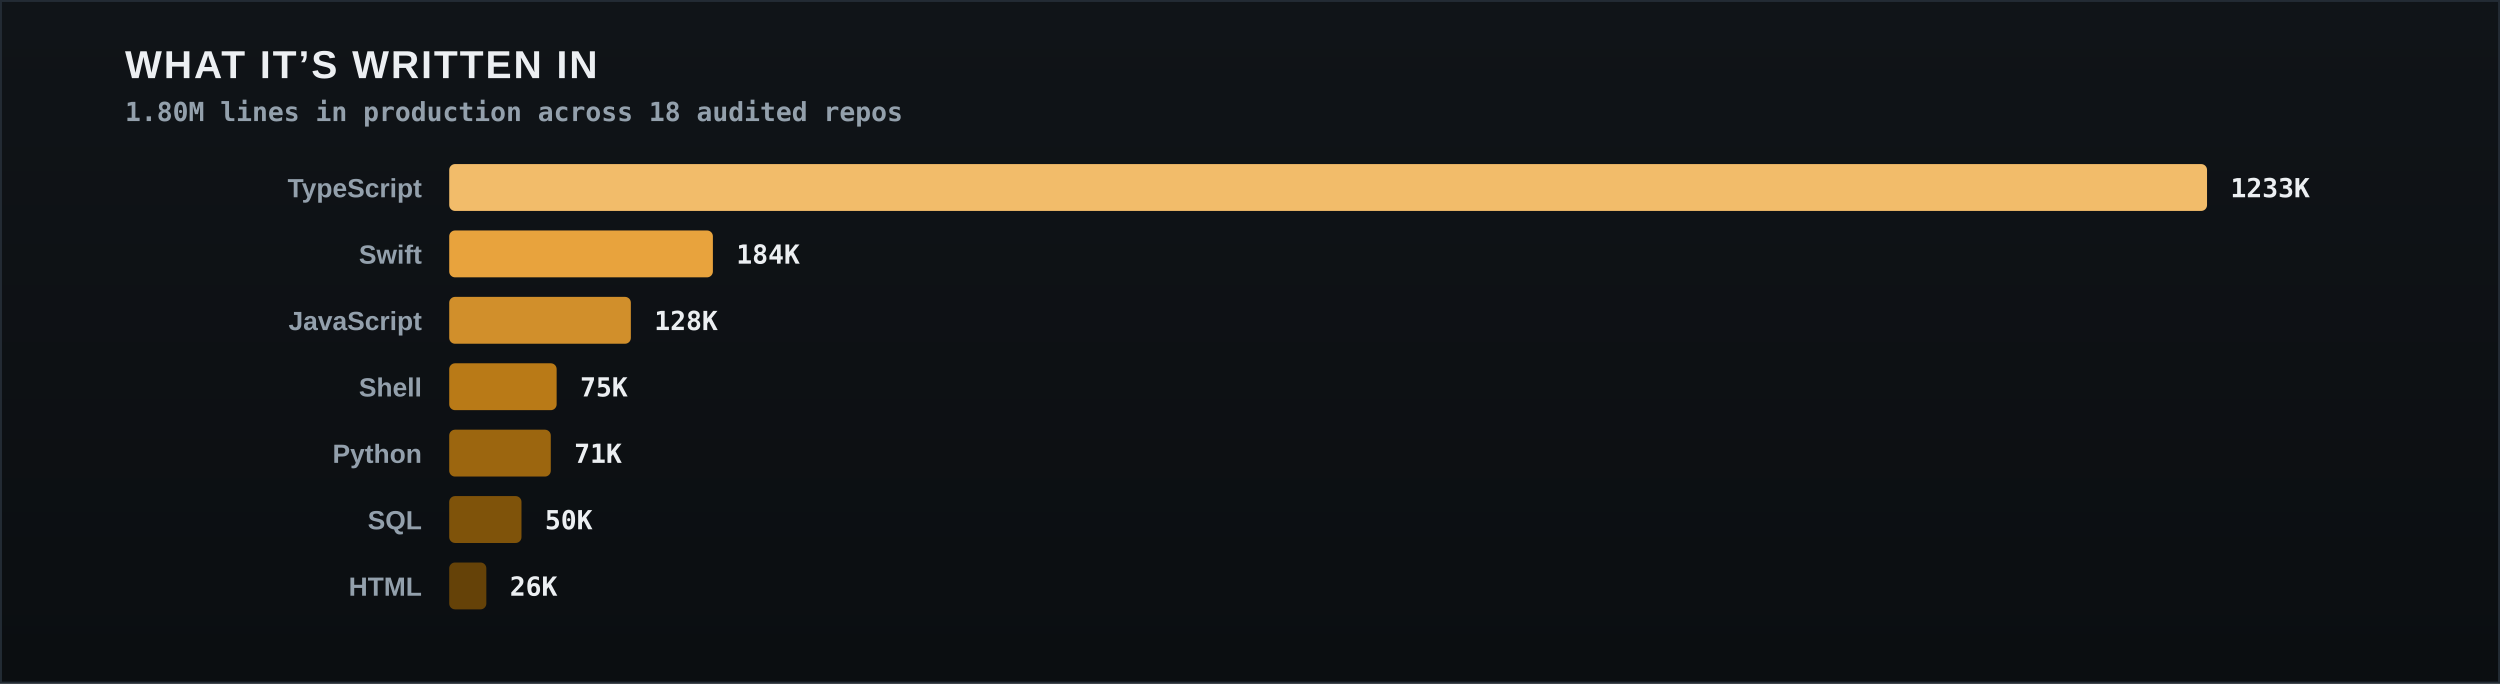
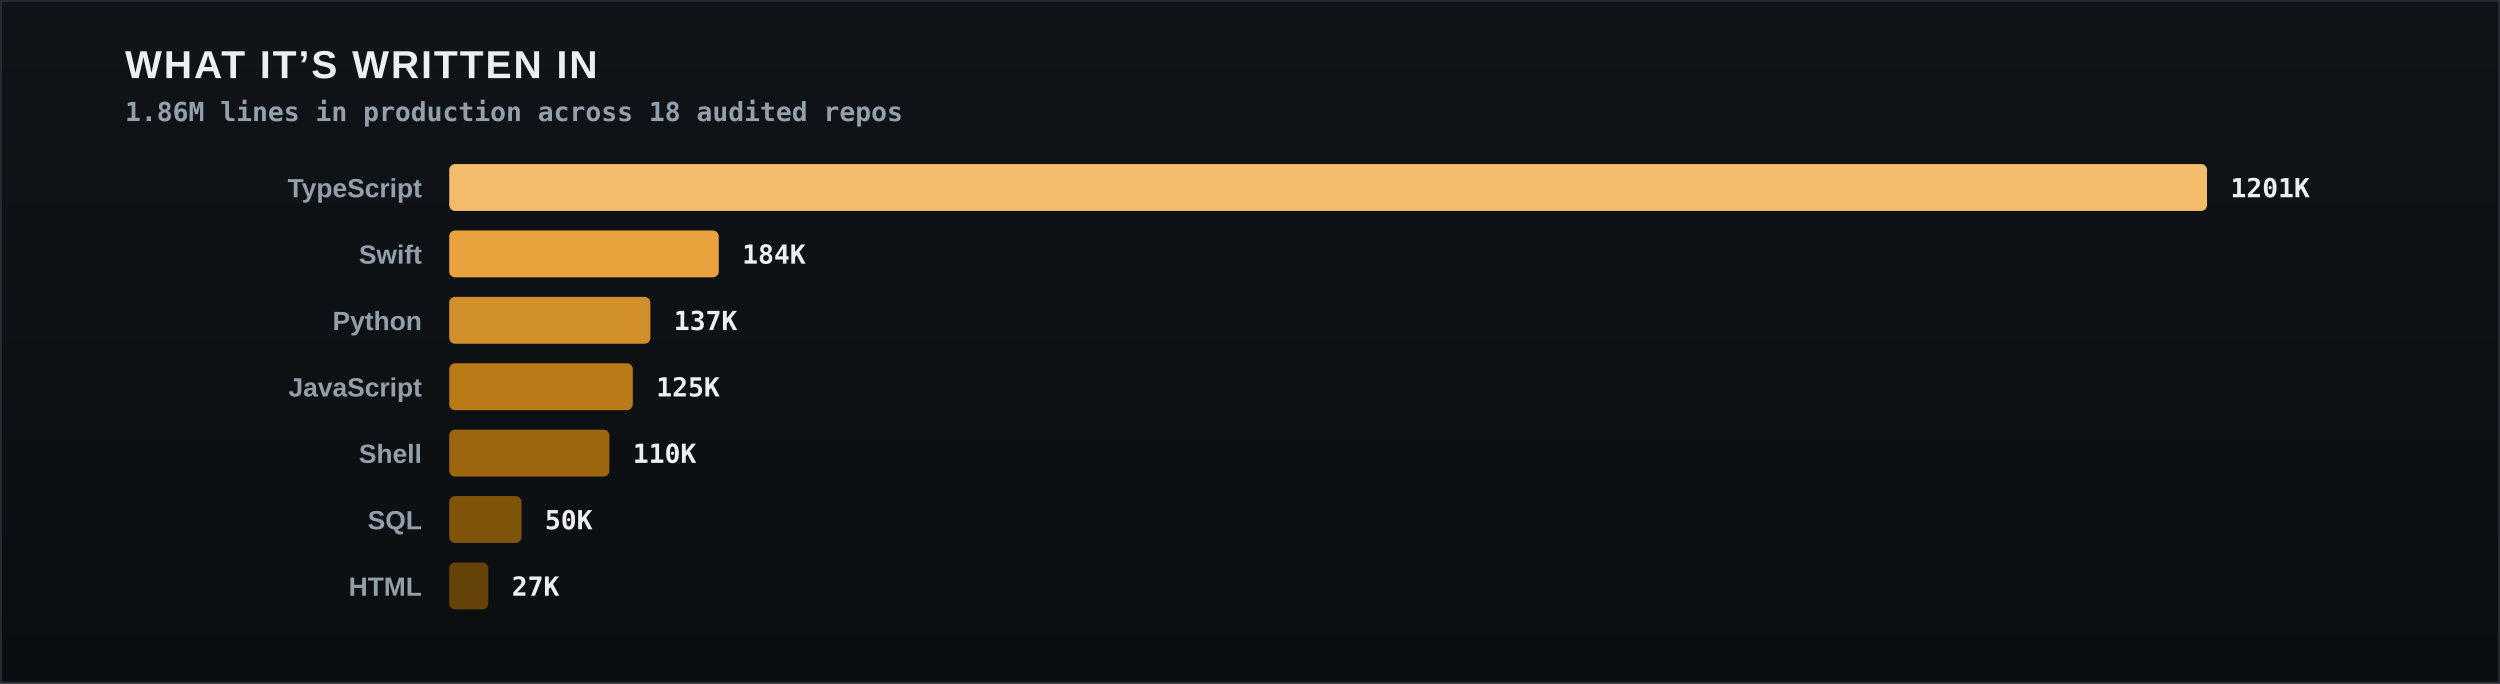
- <svg xmlns="http://www.w3.org/2000/svg" width="1280" height="350" viewBox="0 0 1280 350" role="img" aria-label="Lines of code by language: TypeScript 1232K, Swift 184K, JavaScript 127K, Shell 75K, Python 71K, SQL 50K">
+ <svg xmlns="http://www.w3.org/2000/svg" width="1280" height="350" viewBox="0 0 1280 350" role="img" aria-label="Lines of code by language: TypeScript 1200K, Swift 184K, Python 136K, JavaScript 125K, Shell 109K, SQL 49K">
  <defs>
    <linearGradient id="g" x1="0" y1="0" x2="0" y2="1">
      <stop offset="0" stop-color="#101418" />
      <stop offset="1" stop-color="#0b0e11" />
    </linearGradient>
  </defs>
  <rect width="1280" height="350" fill="url(#g)" />
  <rect x="0.5" y="0.5" width="1279" height="349" fill="none" stroke="#232b34" />
  <text x="64" y="40" font-family="Avenir Next, Helvetica Neue, Arial, sans-serif" font-size="20" font-weight="700" letter-spacing="1" fill="#eceff2">WHAT IT’S WRITTEN IN</text>
-   <text x="64" y="62" font-family="SF Mono, Menlo, Consolas, monospace" font-size="13.5" font-weight="600" fill="#93a0ac">1.80M lines in production across 18 audited repos</text>
+   <text x="64" y="62" font-family="SF Mono, Menlo, Consolas, monospace" font-size="13.5" font-weight="600" fill="#93a0ac">1.86M lines in production across 18 audited repos</text>
  <text x="216" y="101" font-family="Avenir Next, Helvetica Neue, Arial, sans-serif" font-size="13.5" font-weight="600" fill="#93a0ac" text-anchor="end">TypeScript</text>
  <rect x="230" y="84" width="900" height="24" rx="3" fill="#f2bc6a" />
-   <text x="1142" y="101" font-family="SF Mono, Menlo, Consolas, monospace" font-size="13.5" font-weight="600" fill="#eceff2">1233K</text>
+   <text x="1142" y="101" font-family="SF Mono, Menlo, Consolas, monospace" font-size="13.5" font-weight="600" fill="#eceff2">1201K</text>
  <text x="216" y="135" font-family="Avenir Next, Helvetica Neue, Arial, sans-serif" font-size="13.5" font-weight="600" fill="#93a0ac" text-anchor="end">Swift</text>
-   <rect x="230" y="118" width="135" height="24" rx="3" fill="#e8a33d" />
-   <text x="377" y="135" font-family="SF Mono, Menlo, Consolas, monospace" font-size="13.5" font-weight="600" fill="#eceff2">184K</text>
-   <text x="216" y="169" font-family="Avenir Next, Helvetica Neue, Arial, sans-serif" font-size="13.5" font-weight="600" fill="#93a0ac" text-anchor="end">JavaScript</text>
-   <rect x="230" y="152" width="93" height="24" rx="3" fill="#d18f2b" />
-   <text x="335" y="169" font-family="SF Mono, Menlo, Consolas, monospace" font-size="13.5" font-weight="600" fill="#eceff2">128K</text>
-   <text x="216" y="203" font-family="Avenir Next, Helvetica Neue, Arial, sans-serif" font-size="13.5" font-weight="600" fill="#93a0ac" text-anchor="end">Shell</text>
-   <rect x="230" y="186" width="55" height="24" rx="3" fill="#b97a17" />
-   <text x="297" y="203" font-family="SF Mono, Menlo, Consolas, monospace" font-size="13.5" font-weight="600" fill="#eceff2">75K</text>
-   <text x="216" y="237" font-family="Avenir Next, Helvetica Neue, Arial, sans-serif" font-size="13.5" font-weight="600" fill="#93a0ac" text-anchor="end">Python</text>
-   <rect x="230" y="220" width="52" height="24" rx="3" fill="#9c660f" />
-   <text x="294" y="237" font-family="SF Mono, Menlo, Consolas, monospace" font-size="13.5" font-weight="600" fill="#eceff2">71K</text>
+   <rect x="230" y="118" width="138" height="24" rx="3" fill="#e8a33d" />
+   <text x="380" y="135" font-family="SF Mono, Menlo, Consolas, monospace" font-size="13.5" font-weight="600" fill="#eceff2">184K</text>
+   <text x="216" y="169" font-family="Avenir Next, Helvetica Neue, Arial, sans-serif" font-size="13.5" font-weight="600" fill="#93a0ac" text-anchor="end">Python</text>
+   <rect x="230" y="152" width="103" height="24" rx="3" fill="#d18f2b" />
+   <text x="345" y="169" font-family="SF Mono, Menlo, Consolas, monospace" font-size="13.5" font-weight="600" fill="#eceff2">137K</text>
+   <text x="216" y="203" font-family="Avenir Next, Helvetica Neue, Arial, sans-serif" font-size="13.5" font-weight="600" fill="#93a0ac" text-anchor="end">JavaScript</text>
+   <rect x="230" y="186" width="94" height="24" rx="3" fill="#b97a17" />
+   <text x="336" y="203" font-family="SF Mono, Menlo, Consolas, monospace" font-size="13.5" font-weight="600" fill="#eceff2">125K</text>
+   <text x="216" y="237" font-family="Avenir Next, Helvetica Neue, Arial, sans-serif" font-size="13.5" font-weight="600" fill="#93a0ac" text-anchor="end">Shell</text>
+   <rect x="230" y="220" width="82" height="24" rx="3" fill="#9c660f" />
+   <text x="324" y="237" font-family="SF Mono, Menlo, Consolas, monospace" font-size="13.5" font-weight="600" fill="#eceff2">110K</text>
  <text x="216" y="271" font-family="Avenir Next, Helvetica Neue, Arial, sans-serif" font-size="13.5" font-weight="600" fill="#93a0ac" text-anchor="end">SQL</text>
  <rect x="230" y="254" width="37" height="24" rx="3" fill="#7f530a" />
  <text x="279" y="271" font-family="SF Mono, Menlo, Consolas, monospace" font-size="13.5" font-weight="600" fill="#eceff2">50K</text>
  <text x="216" y="305" font-family="Avenir Next, Helvetica Neue, Arial, sans-serif" font-size="13.5" font-weight="600" fill="#93a0ac" text-anchor="end">HTML</text>
-   <rect x="230" y="288" width="19" height="24" rx="3" fill="#654208" />
-   <text x="261" y="305" font-family="SF Mono, Menlo, Consolas, monospace" font-size="13.5" font-weight="600" fill="#eceff2">26K</text>
+   <rect x="230" y="288" width="20" height="24" rx="3" fill="#654208" />
+   <text x="262" y="305" font-family="SF Mono, Menlo, Consolas, monospace" font-size="13.5" font-weight="600" fill="#eceff2">27K</text>
</svg>
